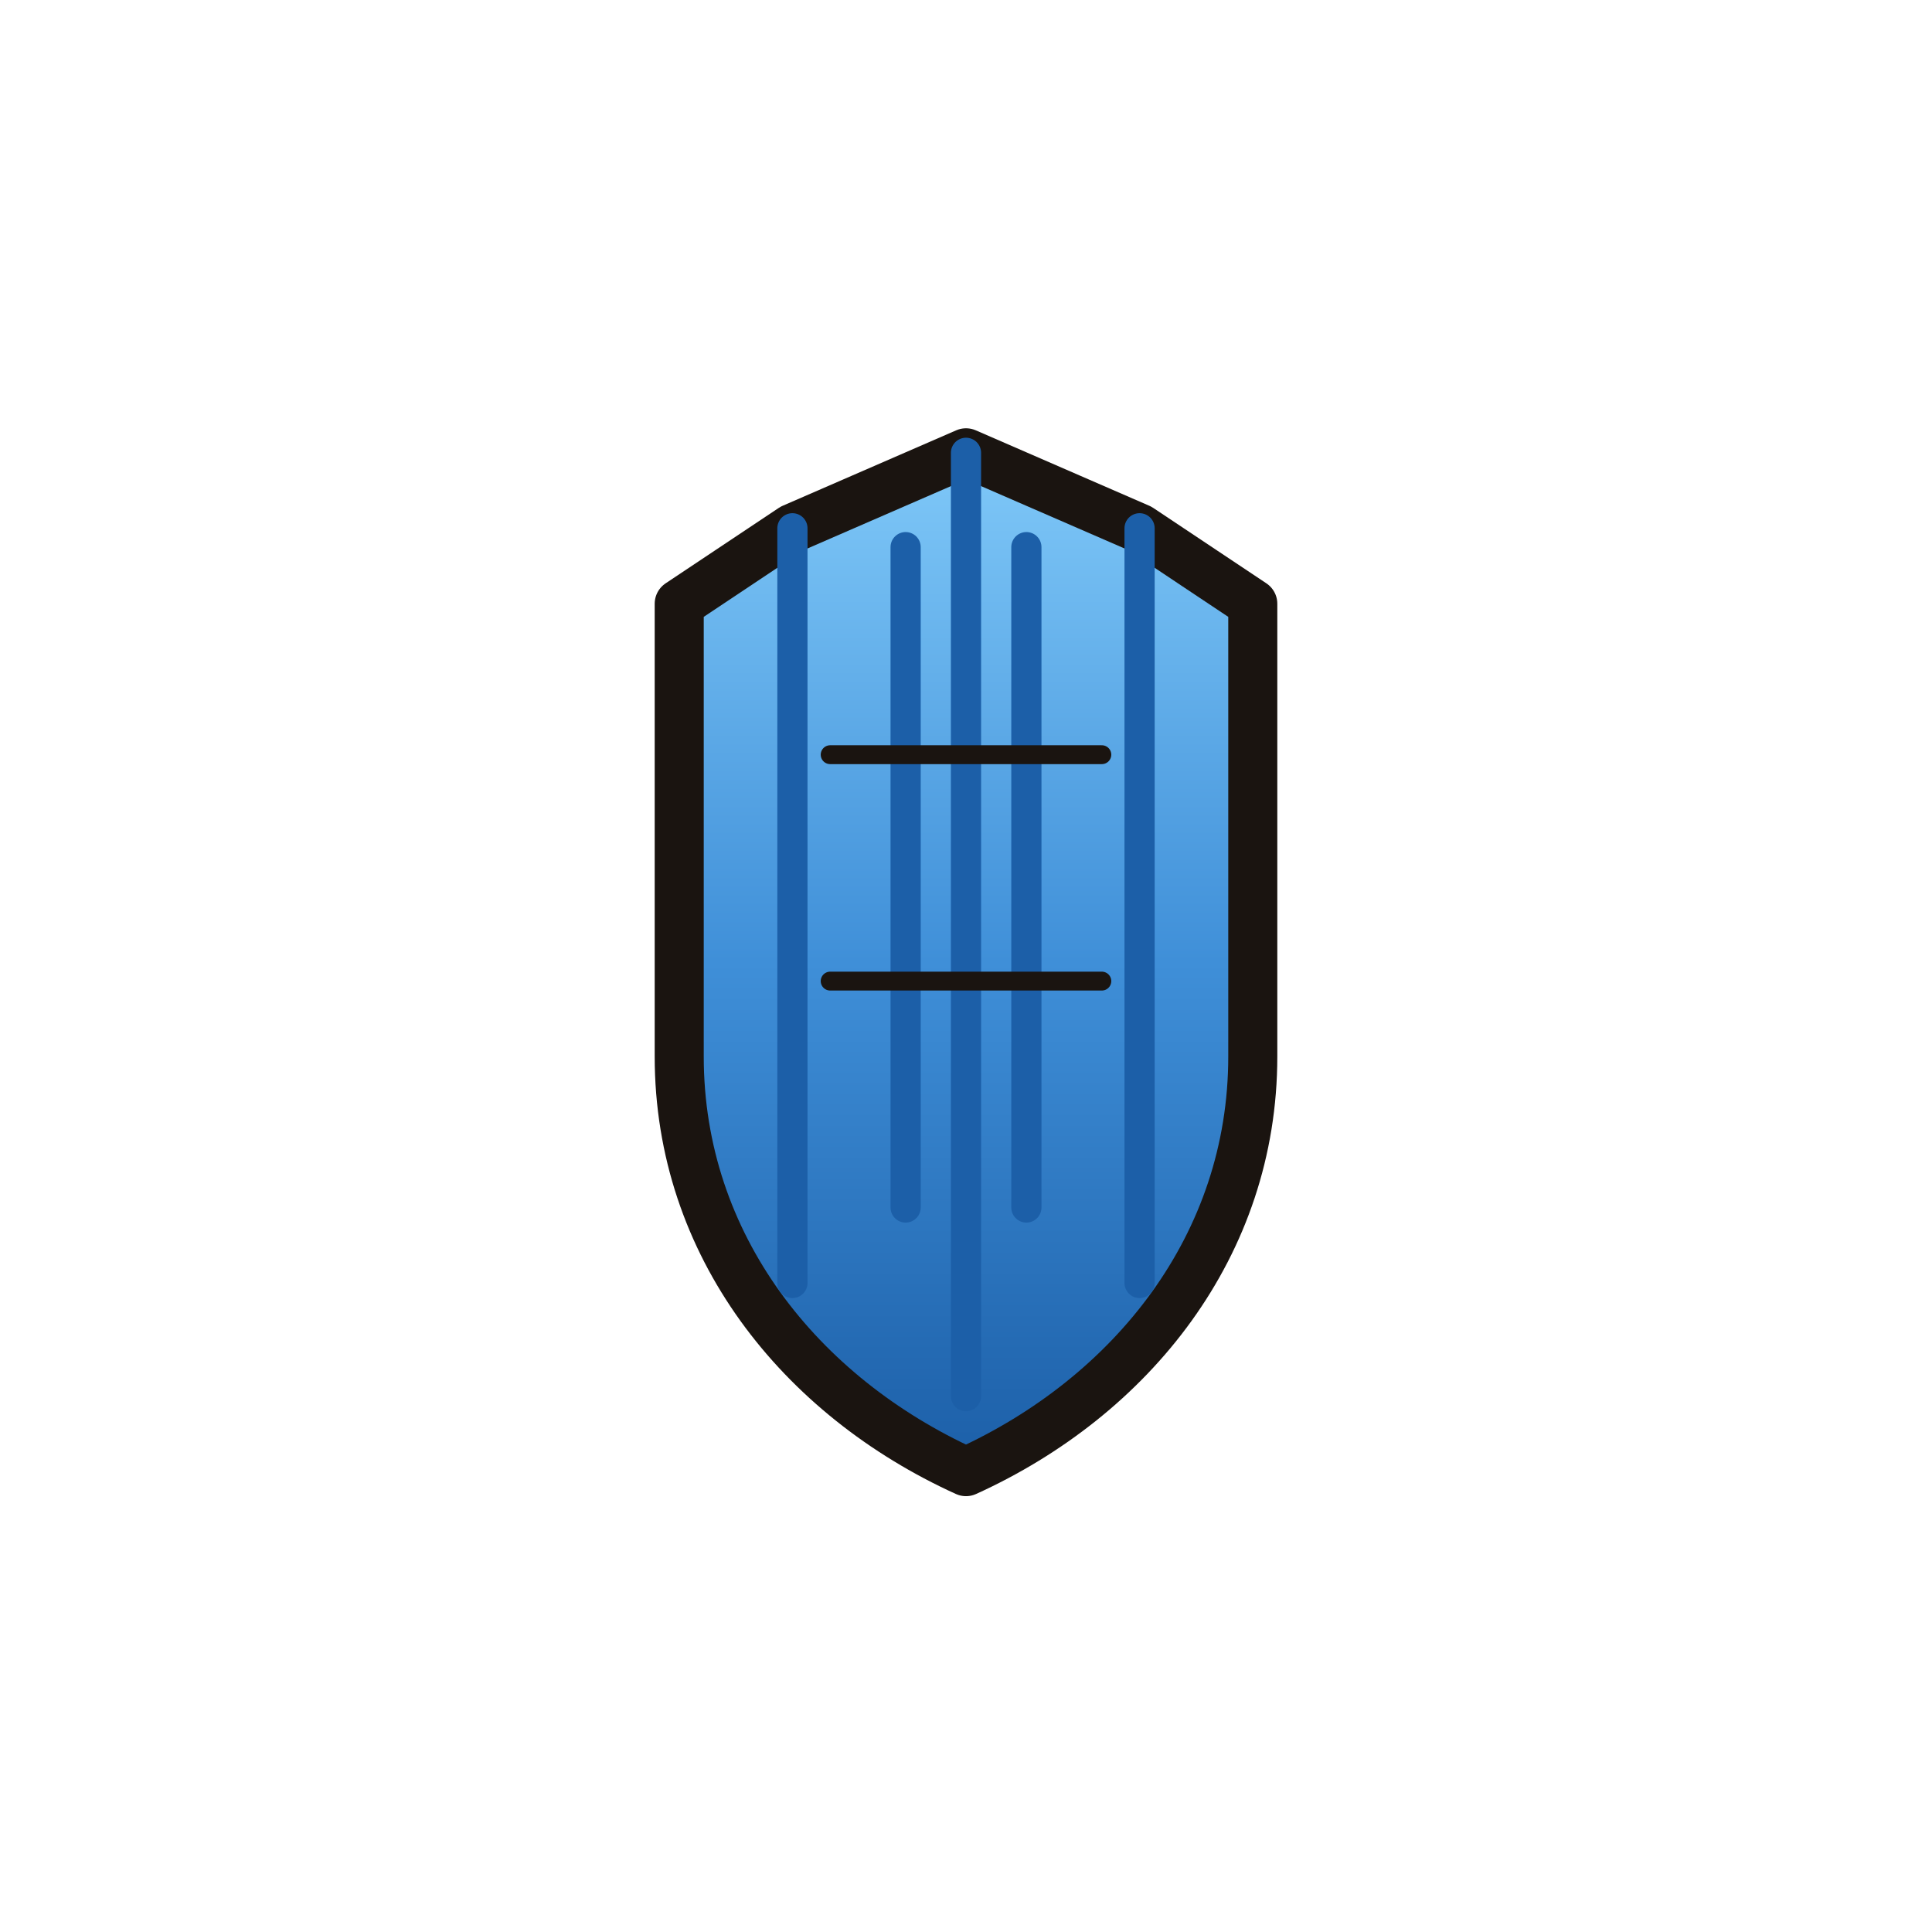
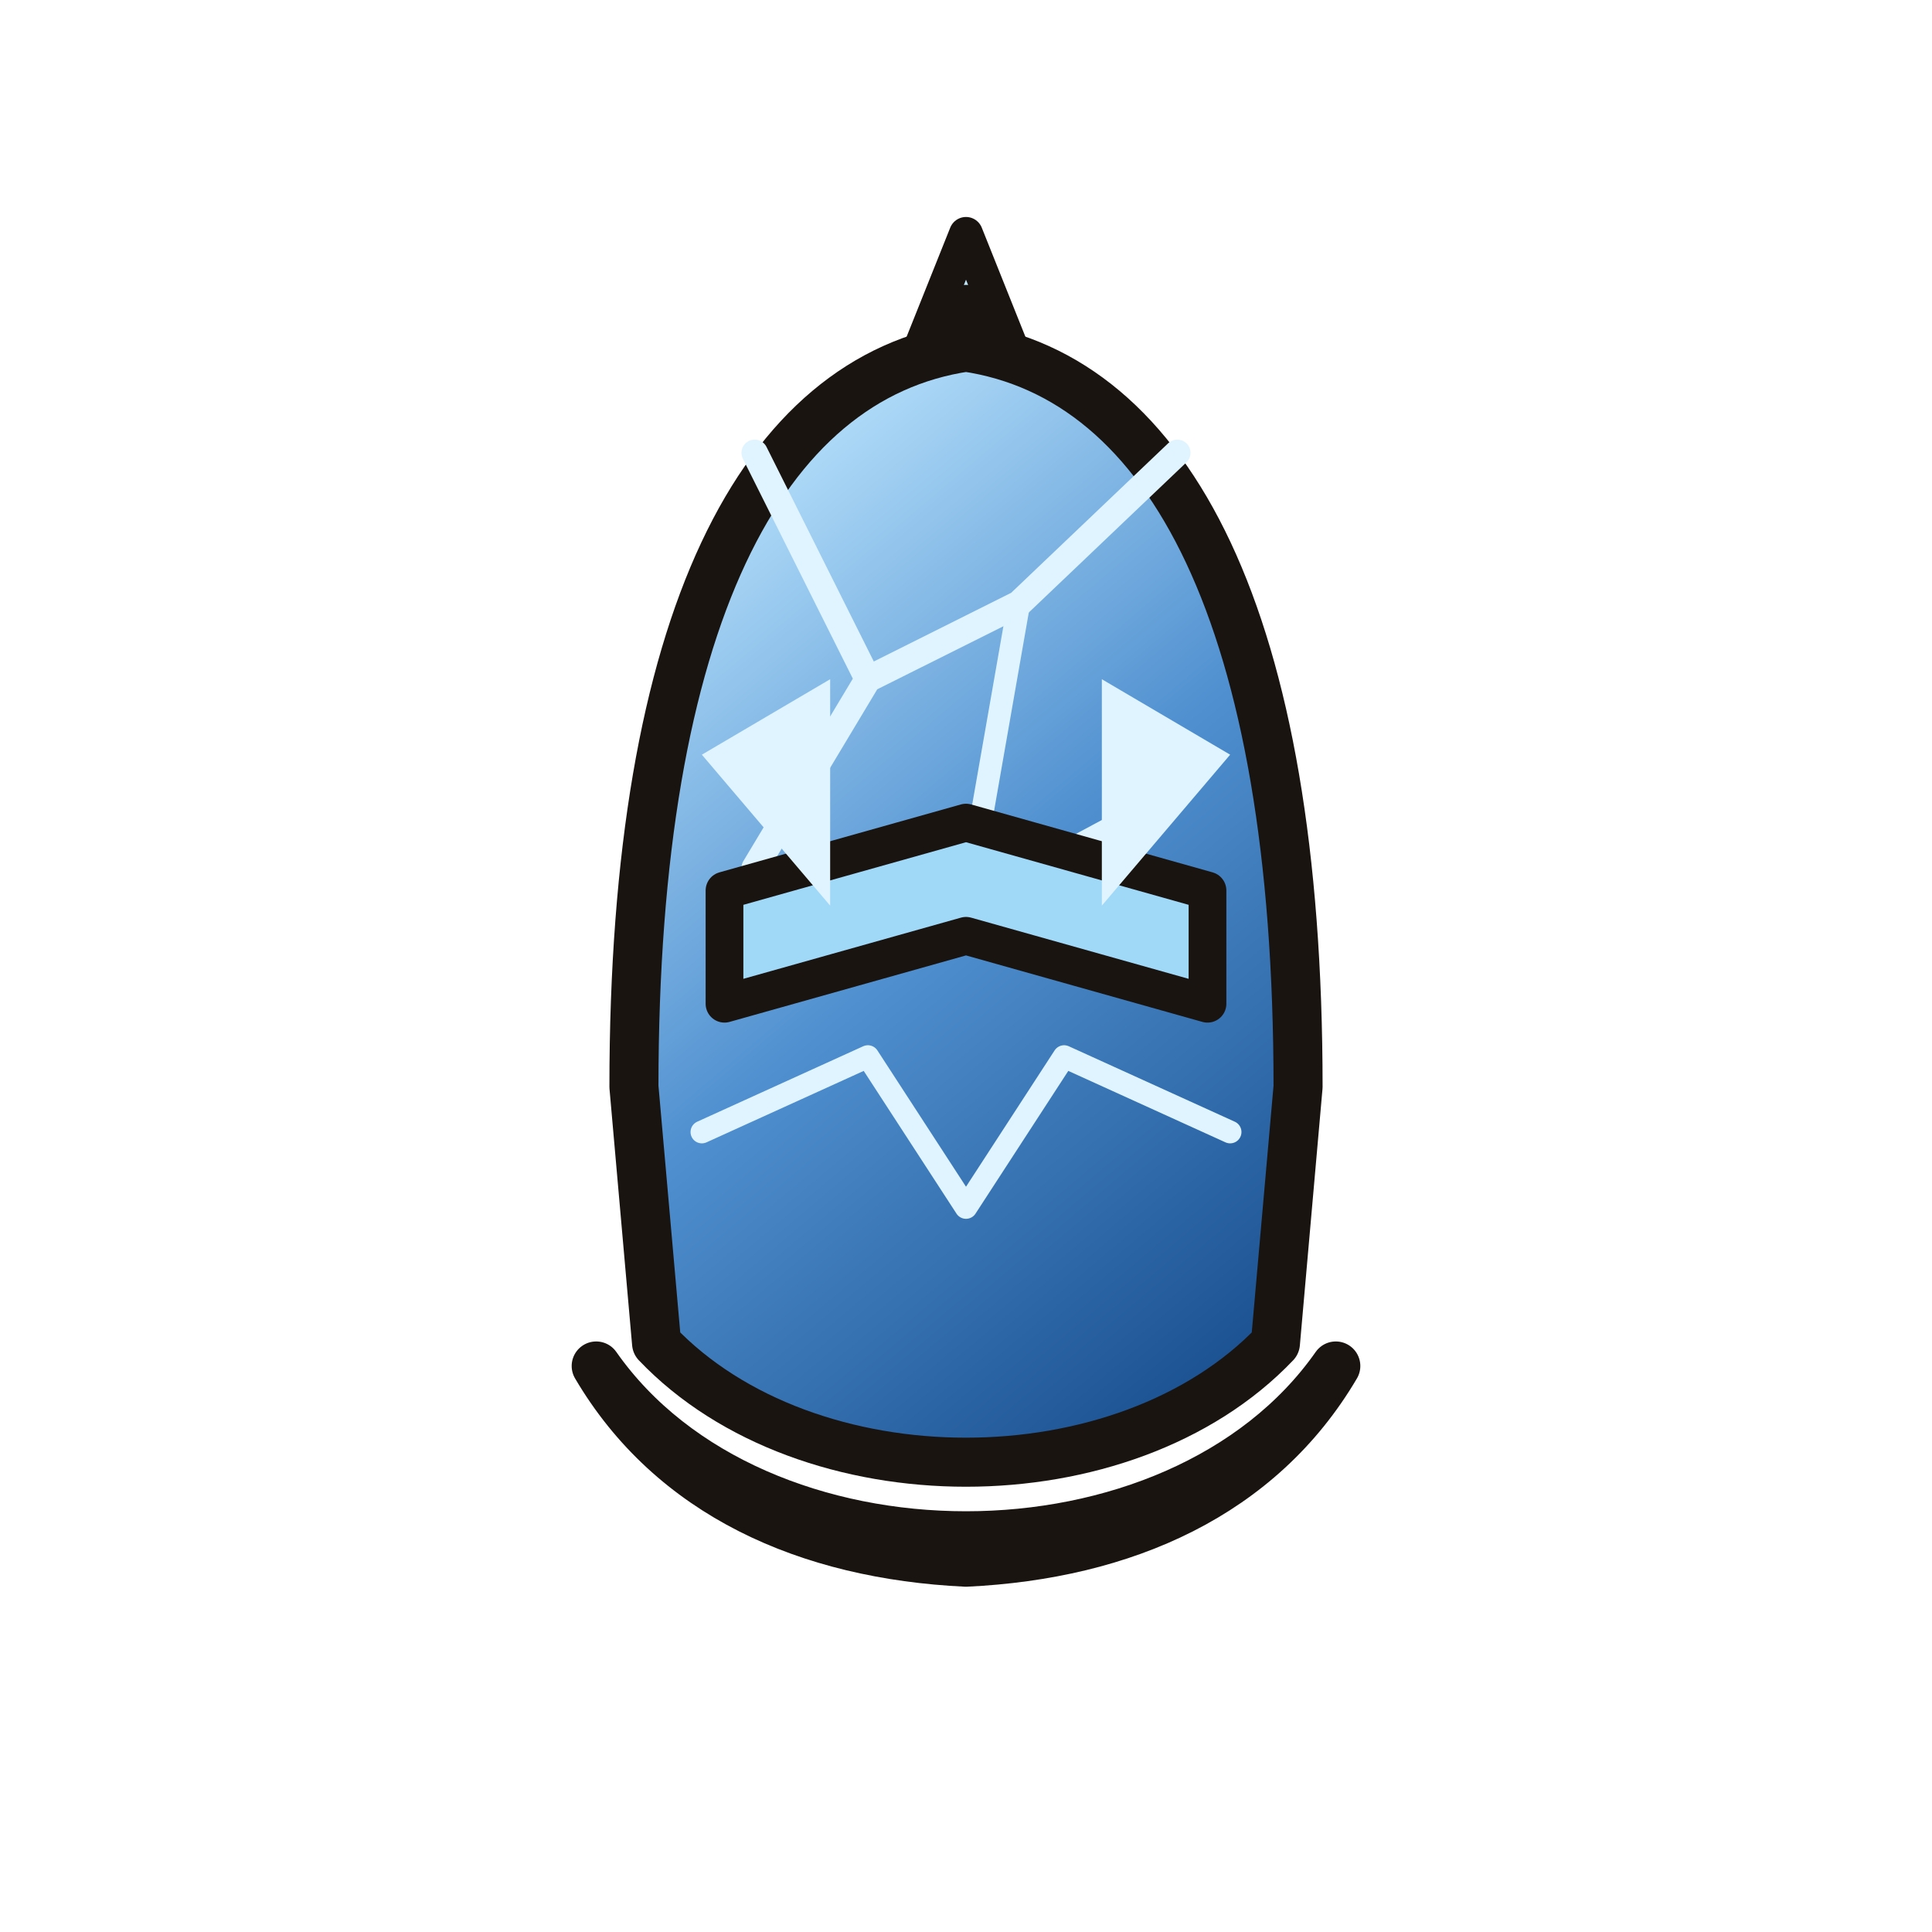
<svg xmlns="http://www.w3.org/2000/svg" viewBox="0 0 512 512">
  <defs>
-     <linearGradient id="shardglass_helmet_b" x1="0" y1="0" x2="0" y2="1">
-       <stop offset="0" stop-color="#7fc8f8" />
-       <stop offset="0.5" stop-color="#3f8fd8" />
-       <stop offset="1" stop-color="#1c5fa8" />
+     <linearGradient id="shardglass_helmet_b" x1="0.25" y1="0" x2="0.75" y2="1">
+       <stop offset="0" stop-color="#c0e8ff" />
+       <stop offset="0.5" stop-color="#5090d0" />
+       <stop offset="1" stop-color="#1a5090" />
    </linearGradient>
  </defs>
  <g stroke="#1a1410" stroke-width="13" stroke-linejoin="round" stroke-linecap="round">
-     <path d="M180 280 L180 160 L210 140 L256 120 L302 140 L332 160 L332 280 C 332 330 300 370 256 390 C 212 370 180 330 180 280 Z" fill="url(#shardglass_helmet_b)" />
-     <path d="M210 140 L210 340 M240 145 L240 320 M256 120 L256 370 M272 145 L272 320 M302 140 L302 340" stroke="#1c5fa8" stroke-width="8" />
-     <path d="M220 200 L292 200 M220 260 L292 260" stroke="#1a1410" stroke-width="5" />
+     <path d="M 168 288 C 168 164 202 100 256 92 C 310 100 344 164 344 288 L 338 356 C 298 398 214 398 174 356 Z" fill="url(#shardglass_helmet_b)" />
+     <path d="M 158 362 C 200 422 312 422 354 362 C 334 396 298 412 256 414 C 214 412 178 396 158 362 Z" fill="#1a5090" />
+     <path d="M 200 120 L 230 180 L 200 230 M 230 180 L 270 160 L 312 120" stroke="#e0f4ff" stroke-width="7" fill="none" />
+     <path d="M 270 160 L 256 240 M 200 230 L 256 240 L 312 210" stroke="#e0f4ff" stroke-width="6" fill="none" />
+     <path d="M 186 300 L 230 280 L 256 320 L 282 280 L 326 300" stroke="#e0f4ff" stroke-width="6" fill="none" />
+     <path d="M 192 236 L 256 218 L 320 236 L 320 266 L 256 248 L 192 266 Z" fill="#a0d8f8" stroke="#1a1410" stroke-width="10" />
+     <path d="M 186 200 L 220 180 L 220 240 Z" fill="#e0f4ff" stroke="none" />
+     <path d="M 326 200 L 292 180 L 292 240 Z" fill="#e0f4ff" stroke="none" />
+     <path d="M 244 92 L 256 62 L 268 92 L 256 80 Z" fill="#c0e8ff" stroke="#1a1410" stroke-width="9" />
  </g>
</svg>
